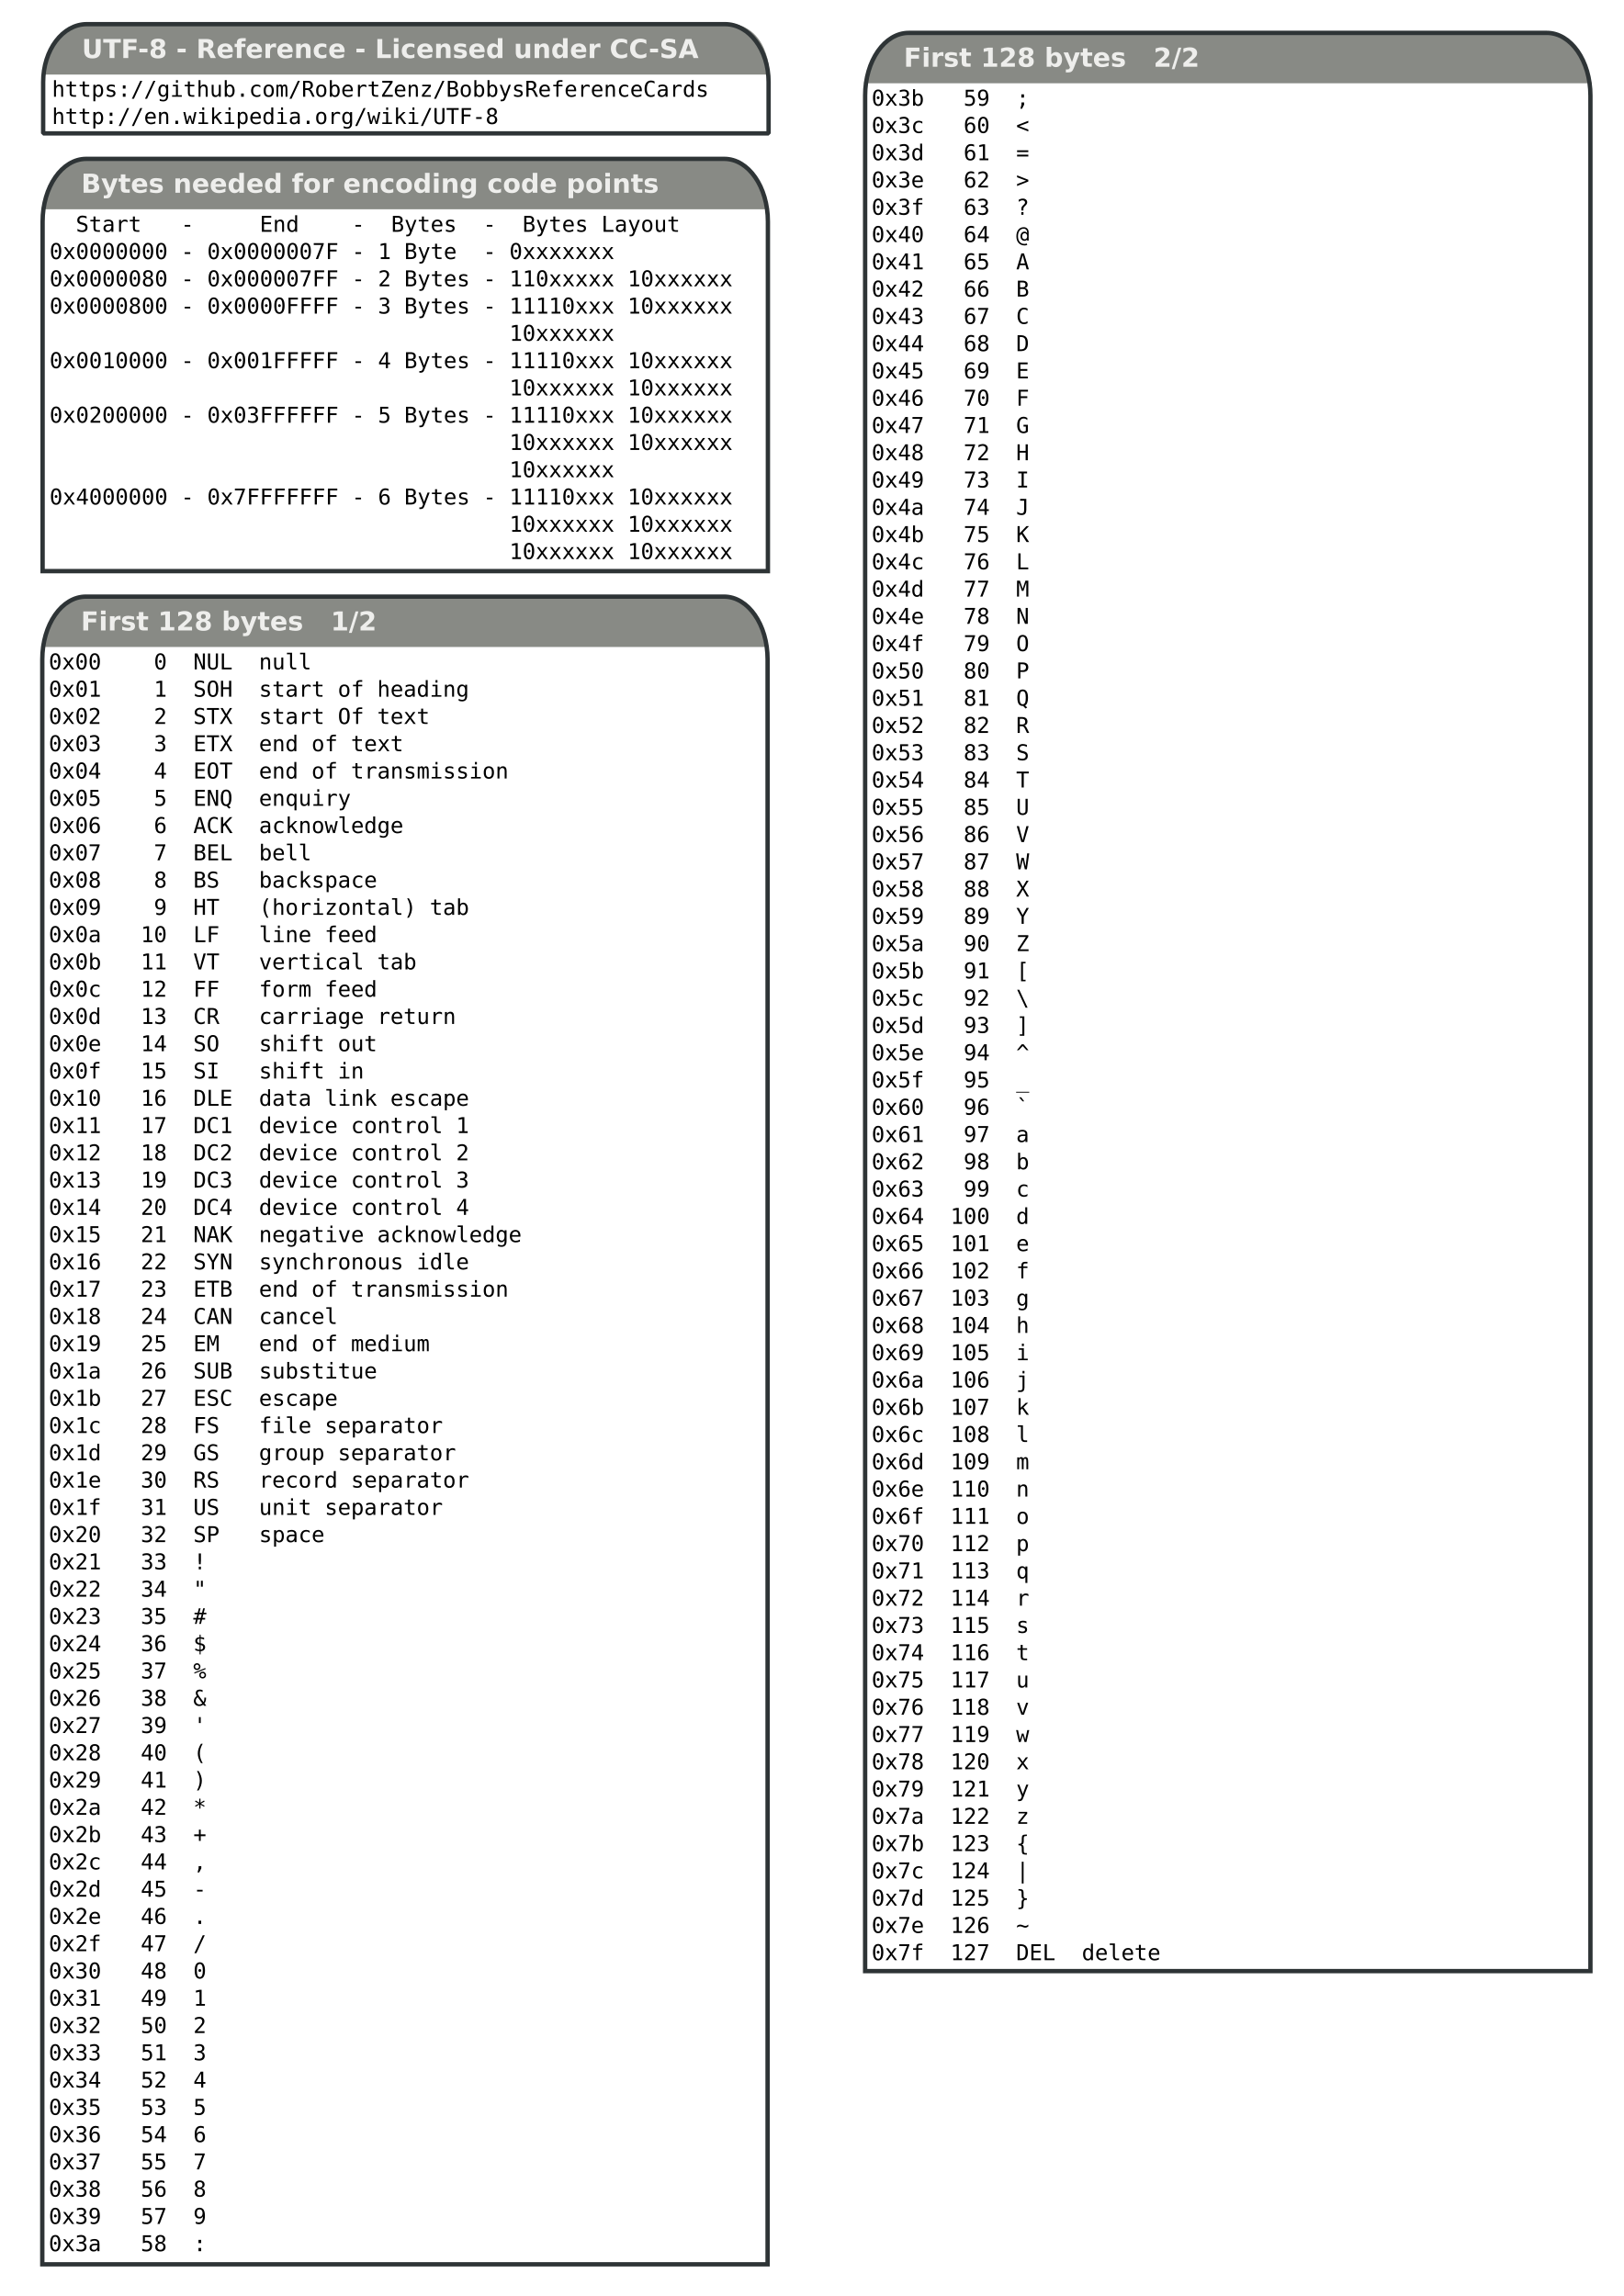
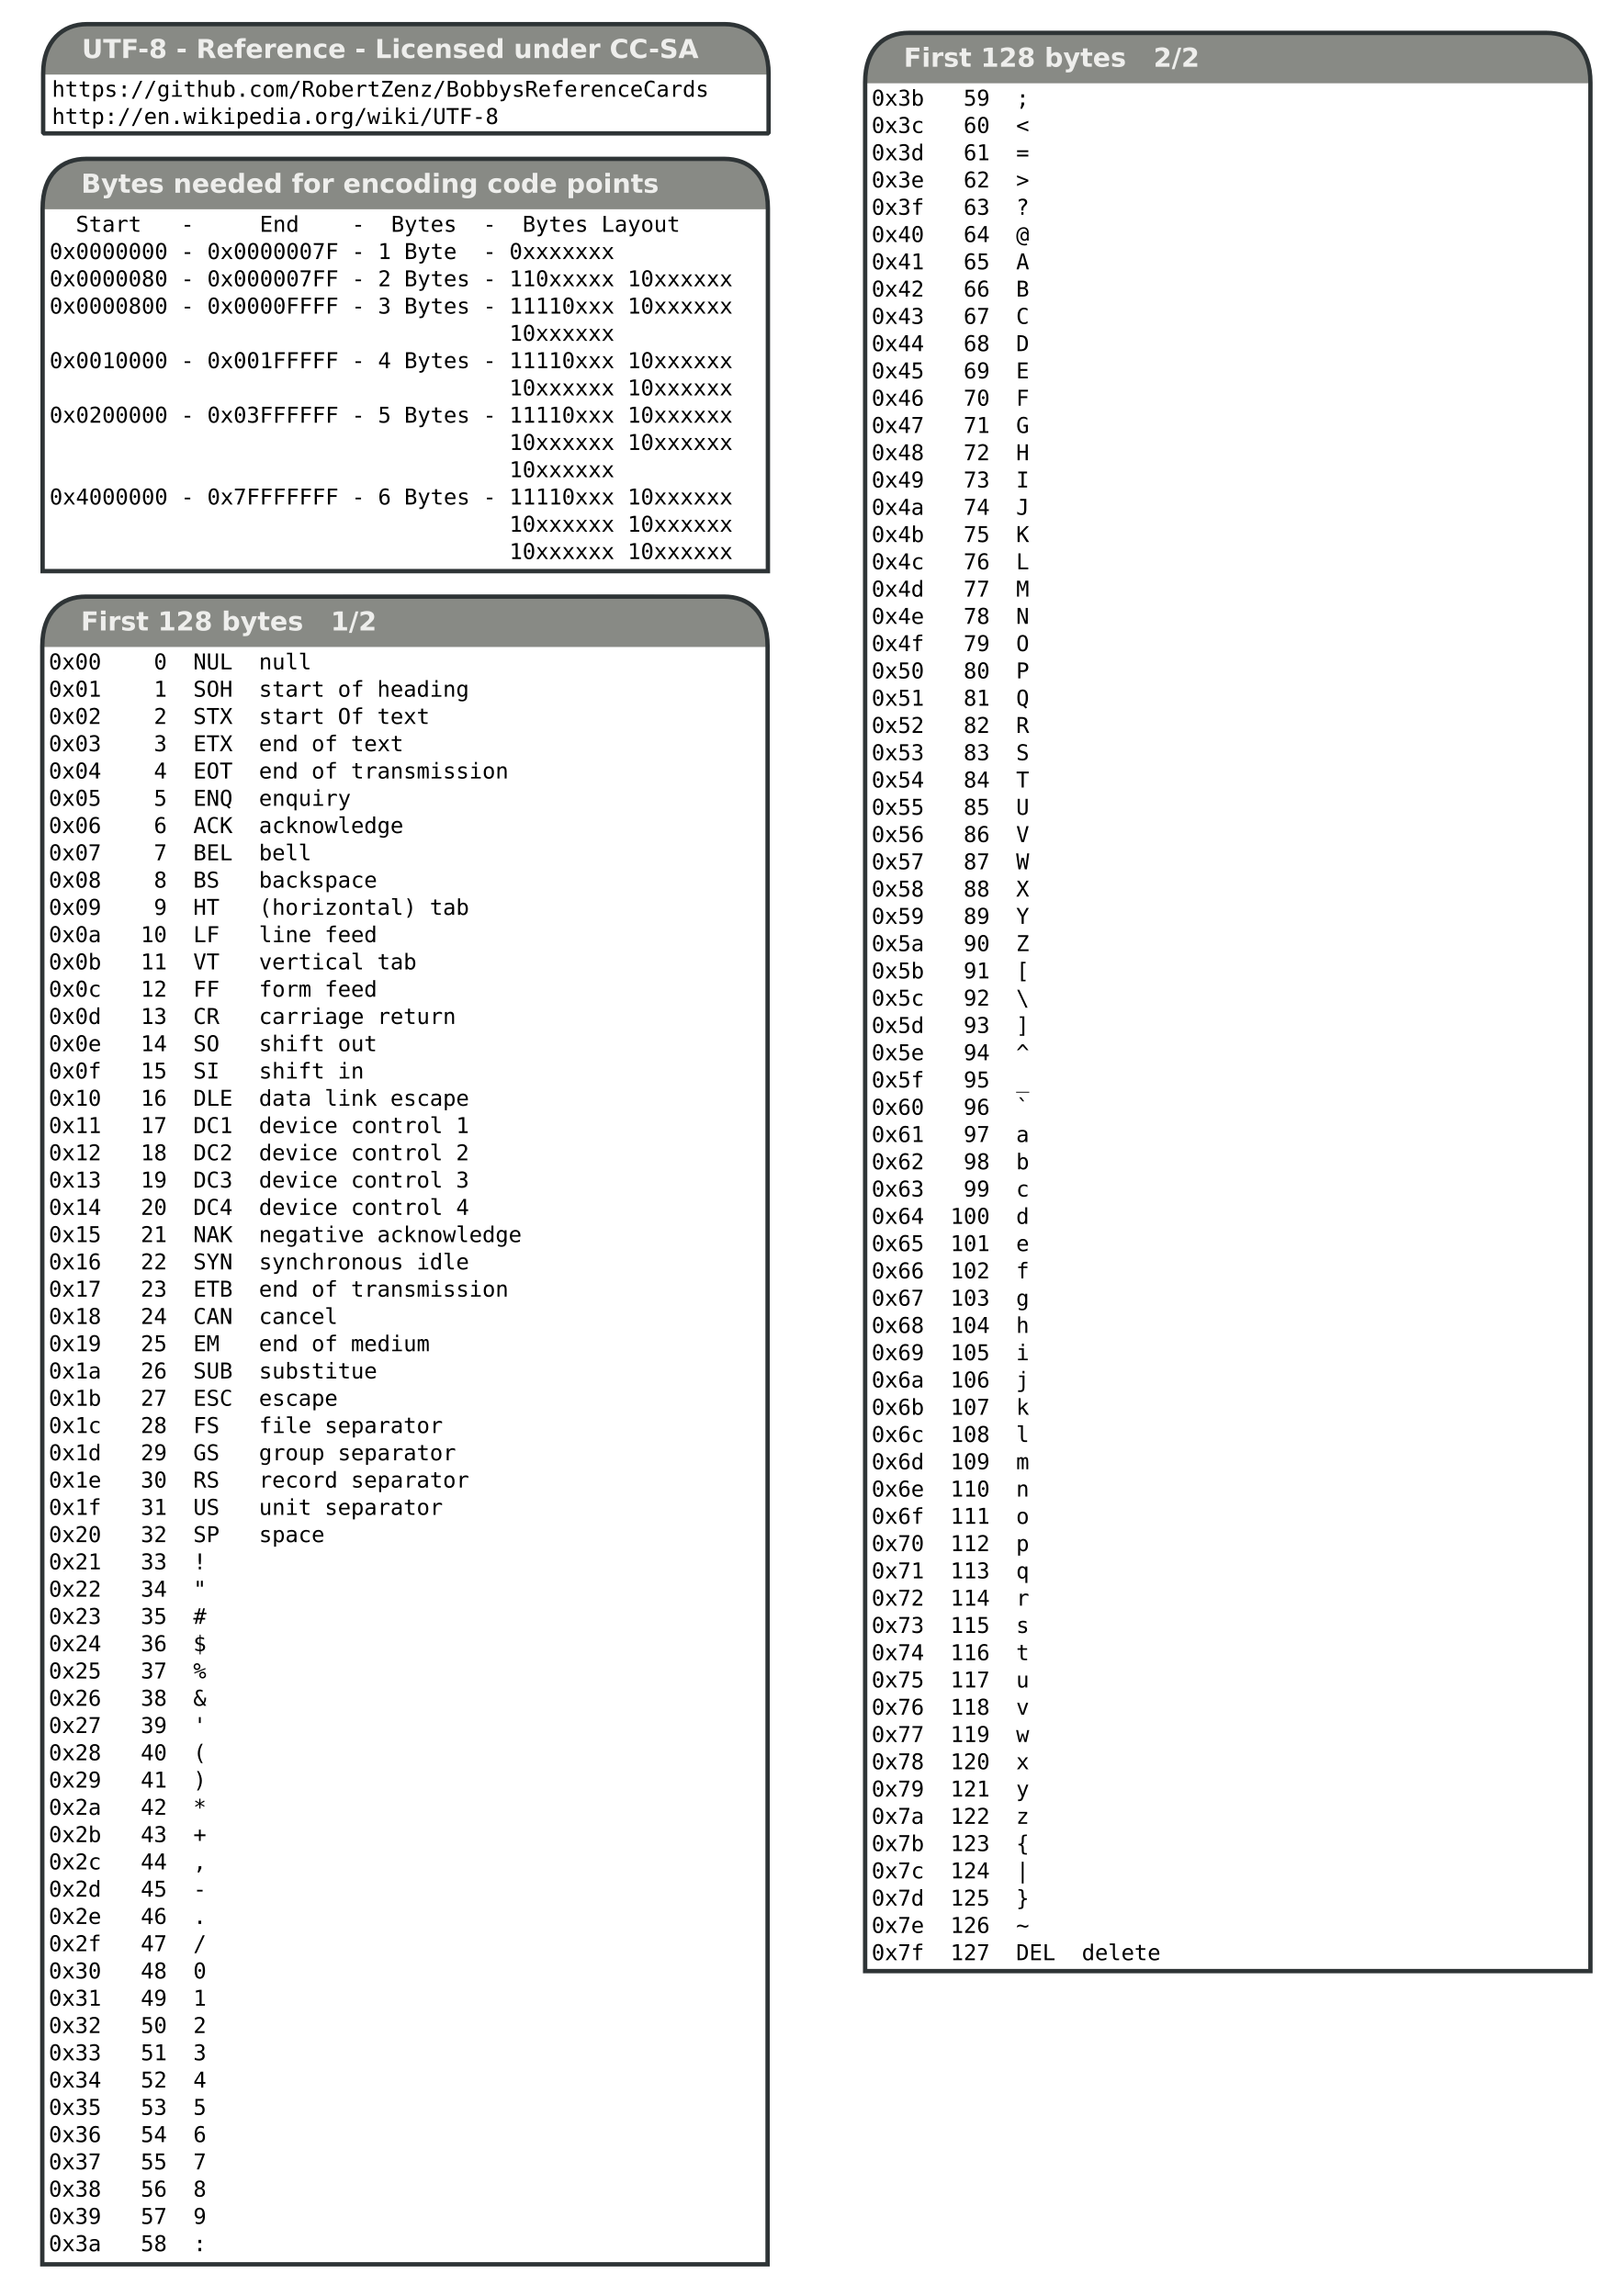
<svg xmlns="http://www.w3.org/2000/svg" width="744.094" height="1052.362" id="svg2" version="1.1">
  <defs id="defs4" />
  <g id="layer1">
-     <path style="fill:#888a85;fill-opacity:1;stroke:none" d="m 19.305,34.194 333.35,0 c 0,0 0.26,-23.739 -20.953,-23.739 -21.213,0 -290.73,0.209 -290.73,0.209 0,0 -17.198,0.653 -21.668,23.529 z" id="path3763-5" />
-     <path style="fill:none;stroke:#2e3436;stroke-width:2;stroke-linecap:round;stroke-linejoin:miter;stroke-miterlimit:0;stroke-opacity:1;stroke-dasharray:none" d="m 39.762,11.071 292.475,0 c 11.07,0 19.982,11.833 19.982,26.531 l 0,23.535 -332.439,0 0,-23.535 c 0,-14.698 8.912,-26.531 19.982,-26.531 z" id="rect2987-0" />
+     <path style="fill:#888a85;fill-opacity:1;stroke:none" d="m 19.305,34.194 333.35,0 c 0,0 0.26,-23.739 -20.953,-23.739 -21.213,0 -290.73,0.209 -290.73,0.209 0,0 -21.744,-0.862 -21.668,23.529 z" id="path3763-5" />
+     <path style="fill:none;stroke:#2e3436;stroke-width:2;stroke-linecap:round;stroke-linejoin:miter;stroke-miterlimit:0;stroke-opacity:1;stroke-dasharray:none" d="m 39.762,11.071 292.475,0 c 11.07,0 19.982,7.833 19.982,22.531 l 0,27.535 -332.439,0 0,-27.535 c 0,-14.698 8.912,-22.531 19.982,-22.531 z" id="rect2987-0" />
    <text xml:space="preserve" style="font-size:40px;font-style:normal;font-weight:normal;line-height:125%;letter-spacing:0px;word-spacing:0px;fill:#eeeeec;fill-opacity:1;stroke:none;font-family:Sans" x="37.488" y="26.618" id="text3759-3">
      <tspan id="tspan3761-6" x="37.488" y="26.618" style="font-size:12px;font-style:normal;font-variant:normal;font-weight:bold;font-stretch:normal;fill:#eeeeec;font-family:DejaVu Sans;-inkscape-font-specification:DejaVu Sans Bold">UTF-8 - Reference - Licensed under CC-SA</tspan>
    </text>
    <text xml:space="preserve" style="font-size:10px;font-style:normal;font-variant:normal;font-weight:normal;font-stretch:normal;line-height:125%;letter-spacing:0px;word-spacing:0px;fill:#000000;fill-opacity:1;stroke:none;font-family:Droid Sans Mono;-inkscape-font-specification:Droid Sans Mono" x="23.803" y="44.334" id="text3765-8">
      <tspan x="23.803" y="44.334" id="tspan4211-6" style="-inkscape-font-specification:DejaVu Sans Mono;font-family:DejaVu Sans Mono;font-weight:normal;font-style:normal;font-stretch:normal;font-variant:normal">https://github.com/RobertZenz/BobbysReferenceCards</tspan>
      <tspan x="23.803" y="56.834" id="tspan4413" style="-inkscape-font-specification:DejaVu Sans Mono;font-family:DejaVu Sans Mono;font-weight:normal;font-style:normal;font-stretch:normal;font-variant:normal">http://en.wikipedia.org/wiki/UTF-8</tspan>
    </text>
-     <path style="fill:#888a85;fill-opacity:1;stroke:none" d="m 19.02,95.909 333.35,0 c 0,0 -6.883,-23.739 -20.953,-23.739 -21.213,0 -290.73,0.209 -290.73,0.209 0,0 -16.127,-0.776 -21.668,23.529 z" id="path3763-5-7" />
-     <path style="fill:none;stroke:#2e3436;stroke-width:2;stroke-linecap:round;stroke-linejoin:miter;stroke-miterlimit:4;stroke-opacity:1;stroke-dasharray:none" d="m 39.502,72.814 292.425,0 c 11.068,0 19.978,12.819 19.978,28.743 l 0,160.211 -332.382,0 0,-160.211 c 0,-15.924 8.91,-28.743 19.978,-28.743 z" id="rect2987-0-2" />
+     <path style="fill:#888a85;fill-opacity:1;stroke:none" d="m 19.02,95.909 333.35,0 c 0,0 -0.822,-23.739 -20.953,-23.739 -21.213,0 -290.73,0.209 -290.73,0.209 0,0 -19.157,-1.786 -21.668,23.529 z" id="path3763-5-7" />
+     <path style="fill:none;stroke:#2e3436;stroke-width:2;stroke-linecap:round;stroke-linejoin:miter;stroke-miterlimit:4;stroke-opacity:1;stroke-dasharray:none" d="m 39.502,72.814 292.425,0 c 11.068,0 19.978,6.819 19.978,22.743 l 0,166.211 -332.382,0 0,-166.211 c 0,-15.924 8.91,-22.743 19.978,-22.743 z" id="rect2987-0-2" />
    <text xml:space="preserve" style="font-size:40px;font-style:normal;font-weight:normal;line-height:125%;letter-spacing:0px;word-spacing:0px;fill:#eeeeec;fill-opacity:1;stroke:none;font-family:Sans" x="37.202" y="88.333" id="text3759-3-2">
      <tspan id="tspan3761-6-8" x="37.202" y="88.333" style="font-size:12px;font-style:normal;font-variant:normal;font-weight:bold;font-stretch:normal;fill:#eeeeec;font-family:DejaVu Sans;-inkscape-font-specification:DejaVu Sans Bold">Bytes needed for encoding code points</tspan>
    </text>
    <text xml:space="preserve" style="font-size:10px;font-style:normal;font-variant:normal;font-weight:normal;font-stretch:normal;line-height:125%;letter-spacing:0px;word-spacing:0px;fill:#000000;fill-opacity:1;stroke:none;font-family:Droid Sans Mono;-inkscape-font-specification:Droid Sans Mono" x="23.517" y="97.62" id="text3765-8-2">
      <tspan x="23.517" y="97.62" id="tspan6812" />
    </text>
    <text xml:space="preserve" style="font-size:10px;font-style:normal;font-variant:normal;font-weight:normal;font-stretch:normal;line-height:125%;letter-spacing:0px;word-spacing:0px;fill:#000000;fill-opacity:1;stroke:none;font-family:Droid Sans Mono;-inkscape-font-specification:Droid Sans Mono" x="22.7" y="106.237" id="text3765-8-29">
      <tspan x="22.7" y="106.237" id="tspan5234" style="-inkscape-font-specification:DejaVu Sans Mono;font-family:DejaVu Sans Mono;font-weight:normal;font-style:normal;font-stretch:normal;font-variant:normal">  Start   -     End    -  Bytes  -  Bytes Layout</tspan>
      <tspan x="22.7" y="118.737" id="tspan5290" style="-inkscape-font-specification:DejaVu Sans Mono;font-family:DejaVu Sans Mono;font-weight:normal;font-style:normal;font-stretch:normal;font-variant:normal">0x0000000 - 0x0000007F - 1 Byte  - 0xxxxxxx</tspan>
      <tspan x="22.7" y="131.237" id="tspan5292" style="-inkscape-font-specification:DejaVu Sans Mono;font-family:DejaVu Sans Mono;font-weight:normal;font-style:normal;font-stretch:normal;font-variant:normal">0x0000080 - 0x000007FF - 2 Bytes - 110xxxxx 10xxxxxx</tspan>
      <tspan x="22.7" y="143.737" id="tspan5294" style="-inkscape-font-specification:DejaVu Sans Mono;font-family:DejaVu Sans Mono;font-weight:normal;font-style:normal;font-stretch:normal;font-variant:normal">0x0000800 - 0x0000FFFF - 3 Bytes - 11110xxx 10xxxxxx</tspan>
      <tspan x="22.7" y="156.237" id="tspan5296" style="-inkscape-font-specification:DejaVu Sans Mono;font-family:DejaVu Sans Mono;font-weight:normal;font-style:normal;font-stretch:normal;font-variant:normal">                                   10xxxxxx</tspan>
      <tspan x="22.7" y="168.737" id="tspan5298" style="-inkscape-font-specification:DejaVu Sans Mono;font-family:DejaVu Sans Mono;font-weight:normal;font-style:normal;font-stretch:normal;font-variant:normal">0x0010000 - 0x001FFFFF - 4 Bytes - 11110xxx 10xxxxxx</tspan>
      <tspan x="22.7" y="181.237" id="tspan5300" style="-inkscape-font-specification:DejaVu Sans Mono;font-family:DejaVu Sans Mono;font-weight:normal;font-style:normal;font-stretch:normal;font-variant:normal">                                   10xxxxxx 10xxxxxx</tspan>
      <tspan x="22.7" y="193.737" id="tspan5302" style="-inkscape-font-specification:DejaVu Sans Mono;font-family:DejaVu Sans Mono;font-weight:normal;font-style:normal;font-stretch:normal;font-variant:normal">0x0200000 - 0x03FFFFFF - 5 Bytes - 11110xxx 10xxxxxx</tspan>
      <tspan x="22.7" y="206.237" id="tspan5304" style="-inkscape-font-specification:DejaVu Sans Mono;font-family:DejaVu Sans Mono;font-weight:normal;font-style:normal;font-stretch:normal;font-variant:normal">                                   10xxxxxx 10xxxxxx</tspan>
      <tspan x="22.7" y="218.737" id="tspan5306" style="-inkscape-font-specification:DejaVu Sans Mono;font-family:DejaVu Sans Mono;font-weight:normal;font-style:normal;font-stretch:normal;font-variant:normal">                                   10xxxxxx</tspan>
      <tspan x="22.7" y="231.237" id="tspan5308" style="-inkscape-font-specification:DejaVu Sans Mono;font-family:DejaVu Sans Mono;font-weight:normal;font-style:normal;font-stretch:normal;font-variant:normal">0x4000000 - 0x7FFFFFFF - 6 Bytes - 11110xxx 10xxxxxx</tspan>
      <tspan x="22.7" y="243.737" id="tspan5310" style="-inkscape-font-specification:DejaVu Sans Mono;font-family:DejaVu Sans Mono;font-weight:normal;font-style:normal;font-stretch:normal;font-variant:normal">                                   10xxxxxx 10xxxxxx</tspan>
      <tspan x="22.7" y="256.237" id="tspan5312" style="-inkscape-font-specification:DejaVu Sans Mono;font-family:DejaVu Sans Mono;font-weight:normal;font-style:normal;font-stretch:normal;font-variant:normal">                                   10xxxxxx 10xxxxxx</tspan>
    </text>
-     <path style="fill:#888a85;fill-opacity:1;stroke:none" d="m 18.877,296.552 333.35,0 c 0,0 -6.883,-23.739 -20.953,-23.739 -21.213,0 -290.73,0.209 -290.73,0.209 0,0 -16.127,-0.776 -21.668,23.529 z" id="path3763-5-7-9" />
-     <path style="fill:none;stroke:#2e3436;stroke-width:2;stroke-linecap:round;stroke-linejoin:miter;stroke-miterlimit:4;stroke-opacity:1;stroke-dasharray:none" d="m 39.359,273.457 292.425,0 c 11.068,0 19.978,12.819 19.978,28.743 l 0,735.639 -332.382,0 0,-735.639 c 0,-15.924 8.91,-28.743 19.978,-28.743 z" id="rect2987-0-2-6" />
+     <path style="fill:#888a85;fill-opacity:1;stroke:none" d="m 18.877,296.552 333.35,0 c 0,0 -1.327,-23.233 -20.953,-23.739 -21.206,-0.546 -290.73,0.209 -290.73,0.209 0,0 -19.157,-1.786 -21.668,23.529 z" id="path3763-5-7-9" />
+     <path style="fill:none;stroke:#2e3436;stroke-width:2;stroke-linecap:round;stroke-linejoin:miter;stroke-miterlimit:4;stroke-opacity:1;stroke-dasharray:none" d="m 39.359,273.457 292.425,0 c 11.068,0 19.978,6.819 19.978,22.743 l 0,741.639 -332.382,0 0,-741.639 c 0,-15.924 8.91,-22.743 19.978,-22.743 z" id="rect2987-0-2-6" />
    <text xml:space="preserve" style="font-size:40px;font-style:normal;font-weight:normal;line-height:125%;letter-spacing:0px;word-spacing:0px;fill:#eeeeec;fill-opacity:1;stroke:none;font-family:Sans" x="37.059" y="288.975" id="text3759-3-2-9">
      <tspan id="tspan3761-6-8-9" x="37.059" y="288.975" style="font-size:12px;font-style:normal;font-variant:normal;font-weight:bold;font-stretch:normal;fill:#eeeeec;font-family:DejaVu Sans;-inkscape-font-specification:DejaVu Sans Bold">First 128 bytes   1/2</tspan>
    </text>
    <text xml:space="preserve" style="font-size:10px;font-style:normal;font-variant:normal;font-weight:normal;font-stretch:normal;line-height:125%;letter-spacing:0px;word-spacing:0px;fill:#000000;fill-opacity:1;stroke:none;font-family:Droid Sans Mono;-inkscape-font-specification:Droid Sans Mono" x="22.341" y="306.826" id="text3765-8-29-4">
      <tspan x="22.341" y="306.826" id="tspan5312-3" style="font-style:normal;font-variant:normal;font-weight:normal;font-stretch:normal;font-family:DejaVu Sans Mono;-inkscape-font-specification:DejaVu Sans Mono">0x00    0  NUL  null</tspan>
      <tspan x="22.341" y="319.326" id="tspan39092" style="font-style:normal;font-variant:normal;font-weight:normal;font-stretch:normal;font-family:DejaVu Sans Mono;-inkscape-font-specification:DejaVu Sans Mono">0x01    1  SOH  start of heading</tspan>
      <tspan x="22.341" y="331.826" id="tspan39094" style="font-style:normal;font-variant:normal;font-weight:normal;font-stretch:normal;font-family:DejaVu Sans Mono;-inkscape-font-specification:DejaVu Sans Mono">0x02    2  STX  start Of text</tspan>
      <tspan x="22.341" y="344.326" id="tspan39096" style="font-style:normal;font-variant:normal;font-weight:normal;font-stretch:normal;font-family:DejaVu Sans Mono;-inkscape-font-specification:DejaVu Sans Mono">0x03    3  ETX  end of text</tspan>
      <tspan x="22.341" y="356.826" id="tspan39098" style="font-style:normal;font-variant:normal;font-weight:normal;font-stretch:normal;font-family:DejaVu Sans Mono;-inkscape-font-specification:DejaVu Sans Mono">0x04    4  EOT  end of transmission</tspan>
      <tspan x="22.341" y="369.326" id="tspan39100" style="font-style:normal;font-variant:normal;font-weight:normal;font-stretch:normal;font-family:DejaVu Sans Mono;-inkscape-font-specification:DejaVu Sans Mono">0x05    5  ENQ  enquiry</tspan>
      <tspan x="22.341" y="381.826" id="tspan39102" style="font-style:normal;font-variant:normal;font-weight:normal;font-stretch:normal;font-family:DejaVu Sans Mono;-inkscape-font-specification:DejaVu Sans Mono">0x06    6  ACK  acknowledge</tspan>
      <tspan x="22.341" y="394.326" id="tspan39104" style="font-style:normal;font-variant:normal;font-weight:normal;font-stretch:normal;font-family:DejaVu Sans Mono;-inkscape-font-specification:DejaVu Sans Mono">0x07    7  BEL  bell</tspan>
      <tspan x="22.341" y="406.826" id="tspan39106" style="font-style:normal;font-variant:normal;font-weight:normal;font-stretch:normal;font-family:DejaVu Sans Mono;-inkscape-font-specification:DejaVu Sans Mono">0x08    8  BS   backspace</tspan>
      <tspan x="22.341" y="419.326" id="tspan39108" style="font-style:normal;font-variant:normal;font-weight:normal;font-stretch:normal;font-family:DejaVu Sans Mono;-inkscape-font-specification:DejaVu Sans Mono">0x09    9  HT   (horizontal) tab</tspan>
      <tspan x="22.341" y="431.826" id="tspan39110" style="font-style:normal;font-variant:normal;font-weight:normal;font-stretch:normal;font-family:DejaVu Sans Mono;-inkscape-font-specification:DejaVu Sans Mono">0x0a   10  LF   line feed</tspan>
      <tspan x="22.341" y="444.326" id="tspan39112" style="font-style:normal;font-variant:normal;font-weight:normal;font-stretch:normal;font-family:DejaVu Sans Mono;-inkscape-font-specification:DejaVu Sans Mono">0x0b   11  VT   vertical tab</tspan>
      <tspan x="22.341" y="456.826" id="tspan39114" style="font-style:normal;font-variant:normal;font-weight:normal;font-stretch:normal;font-family:DejaVu Sans Mono;-inkscape-font-specification:DejaVu Sans Mono">0x0c   12  FF   form feed</tspan>
      <tspan x="22.341" y="469.326" id="tspan39116" style="font-style:normal;font-variant:normal;font-weight:normal;font-stretch:normal;font-family:DejaVu Sans Mono;-inkscape-font-specification:DejaVu Sans Mono">0x0d   13  CR   carriage return</tspan>
      <tspan x="22.341" y="481.826" id="tspan39118" style="font-style:normal;font-variant:normal;font-weight:normal;font-stretch:normal;font-family:DejaVu Sans Mono;-inkscape-font-specification:DejaVu Sans Mono">0x0e   14  SO   shift out</tspan>
      <tspan x="22.341" y="494.326" id="tspan39120" style="font-style:normal;font-variant:normal;font-weight:normal;font-stretch:normal;font-family:DejaVu Sans Mono;-inkscape-font-specification:DejaVu Sans Mono">0x0f   15  SI   shift in</tspan>
      <tspan x="22.341" y="506.826" id="tspan39122" style="font-style:normal;font-variant:normal;font-weight:normal;font-stretch:normal;font-family:DejaVu Sans Mono;-inkscape-font-specification:DejaVu Sans Mono">0x10   16  DLE  data link escape</tspan>
      <tspan x="22.341" y="519.326" id="tspan39124" style="font-style:normal;font-variant:normal;font-weight:normal;font-stretch:normal;font-family:DejaVu Sans Mono;-inkscape-font-specification:DejaVu Sans Mono">0x11   17  DC1  device control 1</tspan>
      <tspan x="22.341" y="531.826" id="tspan39126" style="font-style:normal;font-variant:normal;font-weight:normal;font-stretch:normal;font-family:DejaVu Sans Mono;-inkscape-font-specification:DejaVu Sans Mono">0x12   18  DC2  device control 2</tspan>
      <tspan x="22.341" y="544.326" id="tspan39128" style="font-style:normal;font-variant:normal;font-weight:normal;font-stretch:normal;font-family:DejaVu Sans Mono;-inkscape-font-specification:DejaVu Sans Mono">0x13   19  DC3  device control 3</tspan>
      <tspan x="22.341" y="556.826" id="tspan39130" style="font-style:normal;font-variant:normal;font-weight:normal;font-stretch:normal;font-family:DejaVu Sans Mono;-inkscape-font-specification:DejaVu Sans Mono">0x14   20  DC4  device control 4</tspan>
      <tspan x="22.341" y="569.326" id="tspan39132" style="font-style:normal;font-variant:normal;font-weight:normal;font-stretch:normal;font-family:DejaVu Sans Mono;-inkscape-font-specification:DejaVu Sans Mono">0x15   21  NAK  negative acknowledge</tspan>
      <tspan x="22.341" y="581.826" id="tspan39134" style="font-style:normal;font-variant:normal;font-weight:normal;font-stretch:normal;font-family:DejaVu Sans Mono;-inkscape-font-specification:DejaVu Sans Mono">0x16   22  SYN  synchronous idle</tspan>
      <tspan x="22.341" y="594.326" id="tspan39136" style="font-style:normal;font-variant:normal;font-weight:normal;font-stretch:normal;font-family:DejaVu Sans Mono;-inkscape-font-specification:DejaVu Sans Mono">0x17   23  ETB  end of transmission</tspan>
      <tspan x="22.341" y="606.826" id="tspan39138" style="font-style:normal;font-variant:normal;font-weight:normal;font-stretch:normal;font-family:DejaVu Sans Mono;-inkscape-font-specification:DejaVu Sans Mono">0x18   24  CAN  cancel</tspan>
      <tspan x="22.341" y="619.326" id="tspan39140" style="font-style:normal;font-variant:normal;font-weight:normal;font-stretch:normal;font-family:DejaVu Sans Mono;-inkscape-font-specification:DejaVu Sans Mono">0x19   25  EM   end of medium</tspan>
      <tspan x="22.341" y="631.826" id="tspan39142" style="font-style:normal;font-variant:normal;font-weight:normal;font-stretch:normal;font-family:DejaVu Sans Mono;-inkscape-font-specification:DejaVu Sans Mono">0x1a   26  SUB  substitue</tspan>
      <tspan x="22.341" y="644.326" id="tspan39144" style="font-style:normal;font-variant:normal;font-weight:normal;font-stretch:normal;font-family:DejaVu Sans Mono;-inkscape-font-specification:DejaVu Sans Mono">0x1b   27  ESC  escape</tspan>
      <tspan x="22.341" y="656.826" id="tspan39146" style="font-style:normal;font-variant:normal;font-weight:normal;font-stretch:normal;font-family:DejaVu Sans Mono;-inkscape-font-specification:DejaVu Sans Mono">0x1c   28  FS   file separator</tspan>
      <tspan x="22.341" y="669.326" id="tspan39148" style="font-style:normal;font-variant:normal;font-weight:normal;font-stretch:normal;font-family:DejaVu Sans Mono;-inkscape-font-specification:DejaVu Sans Mono">0x1d   29  GS   group separator</tspan>
      <tspan x="22.341" y="681.826" id="tspan39150" style="font-style:normal;font-variant:normal;font-weight:normal;font-stretch:normal;font-family:DejaVu Sans Mono;-inkscape-font-specification:DejaVu Sans Mono">0x1e   30  RS   record separator</tspan>
      <tspan x="22.341" y="694.326" id="tspan39152" style="font-style:normal;font-variant:normal;font-weight:normal;font-stretch:normal;font-family:DejaVu Sans Mono;-inkscape-font-specification:DejaVu Sans Mono">0x1f   31  US   unit separator</tspan>
      <tspan x="22.341" y="706.826" id="tspan39154" style="font-style:normal;font-variant:normal;font-weight:normal;font-stretch:normal;font-family:DejaVu Sans Mono;-inkscape-font-specification:DejaVu Sans Mono">0x20   32  SP   space</tspan>
      <tspan x="22.341" y="719.326" id="tspan39156" style="font-style:normal;font-variant:normal;font-weight:normal;font-stretch:normal;font-family:DejaVu Sans Mono;-inkscape-font-specification:DejaVu Sans Mono">0x21   33  !</tspan>
      <tspan x="22.341" y="731.826" id="tspan39158" style="font-style:normal;font-variant:normal;font-weight:normal;font-stretch:normal;font-family:DejaVu Sans Mono;-inkscape-font-specification:DejaVu Sans Mono">0x22   34  "</tspan>
      <tspan x="22.341" y="744.326" id="tspan39160" style="font-style:normal;font-variant:normal;font-weight:normal;font-stretch:normal;font-family:DejaVu Sans Mono;-inkscape-font-specification:DejaVu Sans Mono">0x23   35  #</tspan>
      <tspan x="22.341" y="756.826" id="tspan39162" style="font-style:normal;font-variant:normal;font-weight:normal;font-stretch:normal;font-family:DejaVu Sans Mono;-inkscape-font-specification:DejaVu Sans Mono">0x24   36  $</tspan>
      <tspan x="22.341" y="769.326" id="tspan39164" style="font-style:normal;font-variant:normal;font-weight:normal;font-stretch:normal;font-family:DejaVu Sans Mono;-inkscape-font-specification:DejaVu Sans Mono">0x25   37  %</tspan>
      <tspan x="22.341" y="781.826" id="tspan39166" style="font-style:normal;font-variant:normal;font-weight:normal;font-stretch:normal;font-family:DejaVu Sans Mono;-inkscape-font-specification:DejaVu Sans Mono">0x26   38  &amp;</tspan>
      <tspan x="22.341" y="794.326" id="tspan39168" style="font-style:normal;font-variant:normal;font-weight:normal;font-stretch:normal;font-family:DejaVu Sans Mono;-inkscape-font-specification:DejaVu Sans Mono">0x27   39  '</tspan>
      <tspan x="22.341" y="806.826" id="tspan39170" style="font-style:normal;font-variant:normal;font-weight:normal;font-stretch:normal;font-family:DejaVu Sans Mono;-inkscape-font-specification:DejaVu Sans Mono">0x28   40  (</tspan>
      <tspan x="22.341" y="819.326" id="tspan39172" style="font-style:normal;font-variant:normal;font-weight:normal;font-stretch:normal;font-family:DejaVu Sans Mono;-inkscape-font-specification:DejaVu Sans Mono">0x29   41  )</tspan>
      <tspan x="22.341" y="831.826" id="tspan39174" style="font-style:normal;font-variant:normal;font-weight:normal;font-stretch:normal;font-family:DejaVu Sans Mono;-inkscape-font-specification:DejaVu Sans Mono">0x2a   42  *</tspan>
      <tspan x="22.341" y="844.326" id="tspan39176" style="font-style:normal;font-variant:normal;font-weight:normal;font-stretch:normal;font-family:DejaVu Sans Mono;-inkscape-font-specification:DejaVu Sans Mono">0x2b   43  +</tspan>
      <tspan x="22.341" y="856.826" id="tspan39178" style="font-style:normal;font-variant:normal;font-weight:normal;font-stretch:normal;font-family:DejaVu Sans Mono;-inkscape-font-specification:DejaVu Sans Mono">0x2c   44  ,</tspan>
      <tspan x="22.341" y="869.326" id="tspan39180" style="font-style:normal;font-variant:normal;font-weight:normal;font-stretch:normal;font-family:DejaVu Sans Mono;-inkscape-font-specification:DejaVu Sans Mono">0x2d   45  -</tspan>
      <tspan x="22.341" y="881.826" id="tspan39182" style="font-style:normal;font-variant:normal;font-weight:normal;font-stretch:normal;font-family:DejaVu Sans Mono;-inkscape-font-specification:DejaVu Sans Mono">0x2e   46  .</tspan>
      <tspan x="22.341" y="894.326" id="tspan39184" style="font-style:normal;font-variant:normal;font-weight:normal;font-stretch:normal;font-family:DejaVu Sans Mono;-inkscape-font-specification:DejaVu Sans Mono">0x2f   47  /</tspan>
      <tspan x="22.341" y="906.826" id="tspan39186" style="font-style:normal;font-variant:normal;font-weight:normal;font-stretch:normal;font-family:DejaVu Sans Mono;-inkscape-font-specification:DejaVu Sans Mono">0x30   48  0</tspan>
      <tspan x="22.341" y="919.326" id="tspan39188" style="font-style:normal;font-variant:normal;font-weight:normal;font-stretch:normal;font-family:DejaVu Sans Mono;-inkscape-font-specification:DejaVu Sans Mono">0x31   49  1</tspan>
      <tspan x="22.341" y="931.826" id="tspan39190" style="font-style:normal;font-variant:normal;font-weight:normal;font-stretch:normal;font-family:DejaVu Sans Mono;-inkscape-font-specification:DejaVu Sans Mono">0x32   50  2</tspan>
      <tspan x="22.341" y="944.326" id="tspan39192" style="font-style:normal;font-variant:normal;font-weight:normal;font-stretch:normal;font-family:DejaVu Sans Mono;-inkscape-font-specification:DejaVu Sans Mono">0x33   51  3</tspan>
      <tspan x="22.341" y="956.826" id="tspan39194" style="font-style:normal;font-variant:normal;font-weight:normal;font-stretch:normal;font-family:DejaVu Sans Mono;-inkscape-font-specification:DejaVu Sans Mono">0x34   52  4</tspan>
      <tspan x="22.341" y="969.326" id="tspan39196" style="font-style:normal;font-variant:normal;font-weight:normal;font-stretch:normal;font-family:DejaVu Sans Mono;-inkscape-font-specification:DejaVu Sans Mono">0x35   53  5</tspan>
      <tspan x="22.341" y="981.826" id="tspan39198" style="font-style:normal;font-variant:normal;font-weight:normal;font-stretch:normal;font-family:DejaVu Sans Mono;-inkscape-font-specification:DejaVu Sans Mono">0x36   54  6</tspan>
      <tspan x="22.341" y="994.326" id="tspan39200" style="font-style:normal;font-variant:normal;font-weight:normal;font-stretch:normal;font-family:DejaVu Sans Mono;-inkscape-font-specification:DejaVu Sans Mono">0x37   55  7</tspan>
      <tspan x="22.341" y="1006.827" id="tspan39202" style="font-style:normal;font-variant:normal;font-weight:normal;font-stretch:normal;font-family:DejaVu Sans Mono;-inkscape-font-specification:DejaVu Sans Mono">0x38   56  8</tspan>
      <tspan x="22.341" y="1019.327" id="tspan39204" style="font-style:normal;font-variant:normal;font-weight:normal;font-stretch:normal;font-family:DejaVu Sans Mono;-inkscape-font-specification:DejaVu Sans Mono">0x39   57  9</tspan>
      <tspan x="22.341" y="1031.826" id="tspan39344" style="font-style:normal;font-variant:normal;font-weight:normal;font-stretch:normal;font-family:DejaVu Sans Mono;-inkscape-font-specification:DejaVu Sans Mono">0x3a   58  :</tspan>
    </text>
-     <path style="fill:#888a85;fill-opacity:1;stroke:none" d="m 395.96,38.167 333.35,0 c 0,0 -6.883,-23.739 -20.953,-23.739 -21.213,0 -290.73,0.209 -290.73,0.209 0,0 -16.127,-0.776 -21.668,23.529 z" id="path3763-5-7-9-3" />
-     <path style="fill:none;stroke:#2e3436;stroke-width:2;stroke-linecap:round;stroke-linejoin:miter;stroke-miterlimit:4;stroke-opacity:1;stroke-dasharray:none" d="m 416.442,15.072 292.425,0 c 11.068,0 19.978,12.819 19.978,28.743 l 0,859.639 -332.382,0 0,-859.639 c 0,-15.924 8.91,-28.743 19.978,-28.743 z" id="rect2987-0-2-6-4" />
+     <path style="fill:#888a85;fill-opacity:1;stroke:none" d="m 395.96,38.167 333.35,0 c 0,0 -1.327,-23.739 -20.953,-23.739 -21.213,0 -290.73,0.209 -290.73,0.209 0,0 -19.662,-0.776 -21.668,23.529 z" id="path3763-5-7-9-3" />
+     <path style="fill:none;stroke:#2e3436;stroke-width:2;stroke-linecap:round;stroke-linejoin:miter;stroke-miterlimit:4;stroke-opacity:1;stroke-dasharray:none" d="m 416.442,15.072 292.425,0 c 11.068,0 19.978,6.819 19.978,22.743 l 0,865.639 -332.382,0 0,-865.639 c 0,-15.924 8.91,-22.743 19.978,-22.743 z" id="rect2987-0-2-6-4" />
    <text xml:space="preserve" style="font-size:40px;font-style:normal;font-weight:normal;line-height:125%;letter-spacing:0px;word-spacing:0px;fill:#eeeeec;fill-opacity:1;stroke:none;font-family:Sans" x="414.143" y="30.591" id="text3759-3-2-9-5">
      <tspan id="tspan3761-6-8-9-1" x="414.143" y="30.591" style="font-size:12px;font-style:normal;font-variant:normal;font-weight:bold;font-stretch:normal;fill:#eeeeec;font-family:DejaVu Sans;-inkscape-font-specification:DejaVu Sans Bold">First 128 bytes   2/2</tspan>
    </text>
    <text xml:space="preserve" style="font-size:10px;font-style:normal;font-variant:normal;font-weight:normal;font-stretch:normal;line-height:125%;letter-spacing:0px;word-spacing:0px;fill:#000000;fill-opacity:1;stroke:none;font-family:Droid Sans Mono;-inkscape-font-specification:Droid Sans Mono" x="399.424" y="48.442" id="text3765-8-29-4-8">
      <tspan x="399.424" y="48.442" id="tspan39208-8" style="font-style:normal;font-variant:normal;font-weight:normal;font-stretch:normal;font-family:DejaVu Sans Mono;-inkscape-font-specification:DejaVu Sans Mono">0x3b   59  ;</tspan>
      <tspan x="399.424" y="60.942" id="tspan39210-0" style="font-style:normal;font-variant:normal;font-weight:normal;font-stretch:normal;font-family:DejaVu Sans Mono;-inkscape-font-specification:DejaVu Sans Mono">0x3c   60  &lt;</tspan>
      <tspan x="399.424" y="73.442" id="tspan39212-8" style="font-style:normal;font-variant:normal;font-weight:normal;font-stretch:normal;font-family:DejaVu Sans Mono;-inkscape-font-specification:DejaVu Sans Mono">0x3d   61  =</tspan>
      <tspan x="399.424" y="85.942" id="tspan39214-0" style="font-style:normal;font-variant:normal;font-weight:normal;font-stretch:normal;font-family:DejaVu Sans Mono;-inkscape-font-specification:DejaVu Sans Mono">0x3e   62  &gt;</tspan>
      <tspan x="399.424" y="98.442" id="tspan39216-4" style="font-style:normal;font-variant:normal;font-weight:normal;font-stretch:normal;font-family:DejaVu Sans Mono;-inkscape-font-specification:DejaVu Sans Mono">0x3f   63  ?</tspan>
      <tspan x="399.424" y="110.942" id="tspan39218-3" style="font-style:normal;font-variant:normal;font-weight:normal;font-stretch:normal;font-family:DejaVu Sans Mono;-inkscape-font-specification:DejaVu Sans Mono">0x40   64  @</tspan>
      <tspan x="399.424" y="123.442" id="tspan39220-0" style="font-style:normal;font-variant:normal;font-weight:normal;font-stretch:normal;font-family:DejaVu Sans Mono;-inkscape-font-specification:DejaVu Sans Mono">0x41   65  A</tspan>
      <tspan x="399.424" y="135.942" id="tspan39222-4" style="font-style:normal;font-variant:normal;font-weight:normal;font-stretch:normal;font-family:DejaVu Sans Mono;-inkscape-font-specification:DejaVu Sans Mono">0x42   66  B</tspan>
      <tspan x="399.424" y="148.442" id="tspan39224-3" style="font-style:normal;font-variant:normal;font-weight:normal;font-stretch:normal;font-family:DejaVu Sans Mono;-inkscape-font-specification:DejaVu Sans Mono">0x43   67  C</tspan>
      <tspan x="399.424" y="160.942" id="tspan39226-5" style="font-style:normal;font-variant:normal;font-weight:normal;font-stretch:normal;font-family:DejaVu Sans Mono;-inkscape-font-specification:DejaVu Sans Mono">0x44   68  D</tspan>
      <tspan x="399.424" y="173.442" id="tspan39228-4" style="font-style:normal;font-variant:normal;font-weight:normal;font-stretch:normal;font-family:DejaVu Sans Mono;-inkscape-font-specification:DejaVu Sans Mono">0x45   69  E</tspan>
      <tspan x="399.424" y="185.942" id="tspan39230-8" style="font-style:normal;font-variant:normal;font-weight:normal;font-stretch:normal;font-family:DejaVu Sans Mono;-inkscape-font-specification:DejaVu Sans Mono">0x46   70  F</tspan>
      <tspan x="399.424" y="198.442" id="tspan39232-9" style="font-style:normal;font-variant:normal;font-weight:normal;font-stretch:normal;font-family:DejaVu Sans Mono;-inkscape-font-specification:DejaVu Sans Mono">0x47   71  G</tspan>
      <tspan x="399.424" y="210.942" id="tspan39234-2" style="font-style:normal;font-variant:normal;font-weight:normal;font-stretch:normal;font-family:DejaVu Sans Mono;-inkscape-font-specification:DejaVu Sans Mono">0x48   72  H</tspan>
      <tspan x="399.424" y="223.442" id="tspan39236-0" style="font-style:normal;font-variant:normal;font-weight:normal;font-stretch:normal;font-family:DejaVu Sans Mono;-inkscape-font-specification:DejaVu Sans Mono">0x49   73  I</tspan>
      <tspan x="399.424" y="235.942" id="tspan39238-9" style="font-style:normal;font-variant:normal;font-weight:normal;font-stretch:normal;font-family:DejaVu Sans Mono;-inkscape-font-specification:DejaVu Sans Mono">0x4a   74  J</tspan>
      <tspan x="399.424" y="248.442" id="tspan39240-0" style="font-style:normal;font-variant:normal;font-weight:normal;font-stretch:normal;font-family:DejaVu Sans Mono;-inkscape-font-specification:DejaVu Sans Mono">0x4b   75  K</tspan>
      <tspan x="399.424" y="260.942" id="tspan39242-8" style="font-style:normal;font-variant:normal;font-weight:normal;font-stretch:normal;font-family:DejaVu Sans Mono;-inkscape-font-specification:DejaVu Sans Mono">0x4c   76  L</tspan>
      <tspan x="399.424" y="273.442" id="tspan39244-6" style="font-style:normal;font-variant:normal;font-weight:normal;font-stretch:normal;font-family:DejaVu Sans Mono;-inkscape-font-specification:DejaVu Sans Mono">0x4d   77  M</tspan>
      <tspan x="399.424" y="285.942" id="tspan39246-2" style="font-style:normal;font-variant:normal;font-weight:normal;font-stretch:normal;font-family:DejaVu Sans Mono;-inkscape-font-specification:DejaVu Sans Mono">0x4e   78  N</tspan>
      <tspan x="399.424" y="298.442" id="tspan39248-3" style="font-style:normal;font-variant:normal;font-weight:normal;font-stretch:normal;font-family:DejaVu Sans Mono;-inkscape-font-specification:DejaVu Sans Mono">0x4f   79  O</tspan>
      <tspan x="399.424" y="310.942" id="tspan39250-3" style="font-style:normal;font-variant:normal;font-weight:normal;font-stretch:normal;font-family:DejaVu Sans Mono;-inkscape-font-specification:DejaVu Sans Mono">0x50   80  P</tspan>
      <tspan x="399.424" y="323.442" id="tspan39252-2" style="font-style:normal;font-variant:normal;font-weight:normal;font-stretch:normal;font-family:DejaVu Sans Mono;-inkscape-font-specification:DejaVu Sans Mono">0x51   81  Q</tspan>
      <tspan x="399.424" y="335.942" id="tspan39254-8" style="font-style:normal;font-variant:normal;font-weight:normal;font-stretch:normal;font-family:DejaVu Sans Mono;-inkscape-font-specification:DejaVu Sans Mono">0x52   82  R</tspan>
      <tspan x="399.424" y="348.442" id="tspan39256-2" style="font-style:normal;font-variant:normal;font-weight:normal;font-stretch:normal;font-family:DejaVu Sans Mono;-inkscape-font-specification:DejaVu Sans Mono">0x53   83  S</tspan>
      <tspan x="399.424" y="360.942" id="tspan39258-9" style="font-style:normal;font-variant:normal;font-weight:normal;font-stretch:normal;font-family:DejaVu Sans Mono;-inkscape-font-specification:DejaVu Sans Mono">0x54   84  T</tspan>
      <tspan x="399.424" y="373.442" id="tspan39260-1" style="font-style:normal;font-variant:normal;font-weight:normal;font-stretch:normal;font-family:DejaVu Sans Mono;-inkscape-font-specification:DejaVu Sans Mono">0x55   85  U</tspan>
      <tspan x="399.424" y="385.942" id="tspan39262-0" style="font-style:normal;font-variant:normal;font-weight:normal;font-stretch:normal;font-family:DejaVu Sans Mono;-inkscape-font-specification:DejaVu Sans Mono">0x56   86  V</tspan>
      <tspan x="399.424" y="398.442" id="tspan39264-8" style="font-style:normal;font-variant:normal;font-weight:normal;font-stretch:normal;font-family:DejaVu Sans Mono;-inkscape-font-specification:DejaVu Sans Mono">0x57   87  W</tspan>
      <tspan x="399.424" y="410.942" id="tspan39266-6" style="font-style:normal;font-variant:normal;font-weight:normal;font-stretch:normal;font-family:DejaVu Sans Mono;-inkscape-font-specification:DejaVu Sans Mono">0x58   88  X</tspan>
      <tspan x="399.424" y="423.442" id="tspan39268-5" style="font-style:normal;font-variant:normal;font-weight:normal;font-stretch:normal;font-family:DejaVu Sans Mono;-inkscape-font-specification:DejaVu Sans Mono">0x59   89  Y</tspan>
      <tspan x="399.424" y="435.942" id="tspan39270-9" style="font-style:normal;font-variant:normal;font-weight:normal;font-stretch:normal;font-family:DejaVu Sans Mono;-inkscape-font-specification:DejaVu Sans Mono">0x5a   90  Z</tspan>
      <tspan x="399.424" y="448.442" id="tspan39272-8" style="font-style:normal;font-variant:normal;font-weight:normal;font-stretch:normal;font-family:DejaVu Sans Mono;-inkscape-font-specification:DejaVu Sans Mono">0x5b   91  [</tspan>
      <tspan x="399.424" y="460.942" id="tspan39274-5" style="font-style:normal;font-variant:normal;font-weight:normal;font-stretch:normal;font-family:DejaVu Sans Mono;-inkscape-font-specification:DejaVu Sans Mono">0x5c   92  \</tspan>
      <tspan x="399.424" y="473.442" id="tspan39276-1" style="font-style:normal;font-variant:normal;font-weight:normal;font-stretch:normal;font-family:DejaVu Sans Mono;-inkscape-font-specification:DejaVu Sans Mono">0x5d   93  ]</tspan>
      <tspan x="399.424" y="485.942" id="tspan39278-2" style="font-style:normal;font-variant:normal;font-weight:normal;font-stretch:normal;font-family:DejaVu Sans Mono;-inkscape-font-specification:DejaVu Sans Mono">0x5e   94  ^</tspan>
      <tspan x="399.424" y="498.442" id="tspan39280-0" style="font-style:normal;font-variant:normal;font-weight:normal;font-stretch:normal;font-family:DejaVu Sans Mono;-inkscape-font-specification:DejaVu Sans Mono">0x5f   95  _</tspan>
      <tspan x="399.424" y="510.942" id="tspan39282-1" style="font-style:normal;font-variant:normal;font-weight:normal;font-stretch:normal;font-family:DejaVu Sans Mono;-inkscape-font-specification:DejaVu Sans Mono">0x60   96  `</tspan>
      <tspan x="399.424" y="523.442" id="tspan39284-6" style="font-style:normal;font-variant:normal;font-weight:normal;font-stretch:normal;font-family:DejaVu Sans Mono;-inkscape-font-specification:DejaVu Sans Mono">0x61   97  a</tspan>
      <tspan x="399.424" y="535.942" id="tspan39286-3" style="font-style:normal;font-variant:normal;font-weight:normal;font-stretch:normal;font-family:DejaVu Sans Mono;-inkscape-font-specification:DejaVu Sans Mono">0x62   98  b</tspan>
      <tspan x="399.424" y="548.442" id="tspan39288-8" style="font-style:normal;font-variant:normal;font-weight:normal;font-stretch:normal;font-family:DejaVu Sans Mono;-inkscape-font-specification:DejaVu Sans Mono">0x63   99  c</tspan>
      <tspan x="399.424" y="560.942" id="tspan39290-2" style="font-style:normal;font-variant:normal;font-weight:normal;font-stretch:normal;font-family:DejaVu Sans Mono;-inkscape-font-specification:DejaVu Sans Mono">0x64  100  d</tspan>
      <tspan x="399.424" y="573.442" id="tspan39292-1" style="font-style:normal;font-variant:normal;font-weight:normal;font-stretch:normal;font-family:DejaVu Sans Mono;-inkscape-font-specification:DejaVu Sans Mono">0x65  101  e</tspan>
      <tspan x="399.424" y="585.942" id="tspan39294-7" style="font-style:normal;font-variant:normal;font-weight:normal;font-stretch:normal;font-family:DejaVu Sans Mono;-inkscape-font-specification:DejaVu Sans Mono">0x66  102  f</tspan>
      <tspan x="399.424" y="598.442" id="tspan39296-5" style="font-style:normal;font-variant:normal;font-weight:normal;font-stretch:normal;font-family:DejaVu Sans Mono;-inkscape-font-specification:DejaVu Sans Mono">0x67  103  g</tspan>
      <tspan x="399.424" y="610.942" id="tspan39298-3" style="font-style:normal;font-variant:normal;font-weight:normal;font-stretch:normal;font-family:DejaVu Sans Mono;-inkscape-font-specification:DejaVu Sans Mono">0x68  104  h</tspan>
      <tspan x="399.424" y="623.442" id="tspan39300-8" style="font-style:normal;font-variant:normal;font-weight:normal;font-stretch:normal;font-family:DejaVu Sans Mono;-inkscape-font-specification:DejaVu Sans Mono">0x69  105  i</tspan>
      <tspan x="399.424" y="635.942" id="tspan39302-7" style="font-style:normal;font-variant:normal;font-weight:normal;font-stretch:normal;font-family:DejaVu Sans Mono;-inkscape-font-specification:DejaVu Sans Mono">0x6a  106  j</tspan>
      <tspan x="399.424" y="648.442" id="tspan39304-3" style="font-style:normal;font-variant:normal;font-weight:normal;font-stretch:normal;font-family:DejaVu Sans Mono;-inkscape-font-specification:DejaVu Sans Mono">0x6b  107  k</tspan>
      <tspan x="399.424" y="660.942" id="tspan39306-4" style="font-style:normal;font-variant:normal;font-weight:normal;font-stretch:normal;font-family:DejaVu Sans Mono;-inkscape-font-specification:DejaVu Sans Mono">0x6c  108  l</tspan>
      <tspan x="399.424" y="673.442" id="tspan39308-0" style="font-style:normal;font-variant:normal;font-weight:normal;font-stretch:normal;font-family:DejaVu Sans Mono;-inkscape-font-specification:DejaVu Sans Mono">0x6d  109  m</tspan>
      <tspan x="399.424" y="685.942" id="tspan39310-9" style="font-style:normal;font-variant:normal;font-weight:normal;font-stretch:normal;font-family:DejaVu Sans Mono;-inkscape-font-specification:DejaVu Sans Mono">0x6e  110  n</tspan>
      <tspan x="399.424" y="698.442" id="tspan39312-9" style="font-style:normal;font-variant:normal;font-weight:normal;font-stretch:normal;font-family:DejaVu Sans Mono;-inkscape-font-specification:DejaVu Sans Mono">0x6f  111  o</tspan>
      <tspan x="399.424" y="710.942" id="tspan39314-2" style="font-style:normal;font-variant:normal;font-weight:normal;font-stretch:normal;font-family:DejaVu Sans Mono;-inkscape-font-specification:DejaVu Sans Mono">0x70  112  p</tspan>
      <tspan x="399.424" y="723.442" id="tspan39316-7" style="font-style:normal;font-variant:normal;font-weight:normal;font-stretch:normal;font-family:DejaVu Sans Mono;-inkscape-font-specification:DejaVu Sans Mono">0x71  113  q</tspan>
      <tspan x="399.424" y="735.942" id="tspan39318-1" style="font-style:normal;font-variant:normal;font-weight:normal;font-stretch:normal;font-family:DejaVu Sans Mono;-inkscape-font-specification:DejaVu Sans Mono">0x72  114  r</tspan>
      <tspan x="399.424" y="748.442" id="tspan39320-2" style="font-style:normal;font-variant:normal;font-weight:normal;font-stretch:normal;font-family:DejaVu Sans Mono;-inkscape-font-specification:DejaVu Sans Mono">0x73  115  s</tspan>
      <tspan x="399.424" y="760.942" id="tspan39322-0" style="font-style:normal;font-variant:normal;font-weight:normal;font-stretch:normal;font-family:DejaVu Sans Mono;-inkscape-font-specification:DejaVu Sans Mono">0x74  116  t</tspan>
      <tspan x="399.424" y="773.442" id="tspan39324-3" style="font-style:normal;font-variant:normal;font-weight:normal;font-stretch:normal;font-family:DejaVu Sans Mono;-inkscape-font-specification:DejaVu Sans Mono">0x75  117  u</tspan>
      <tspan x="399.424" y="785.942" id="tspan39326-2" style="font-style:normal;font-variant:normal;font-weight:normal;font-stretch:normal;font-family:DejaVu Sans Mono;-inkscape-font-specification:DejaVu Sans Mono">0x76  118  v</tspan>
      <tspan x="399.424" y="798.442" id="tspan39328-8" style="font-style:normal;font-variant:normal;font-weight:normal;font-stretch:normal;font-family:DejaVu Sans Mono;-inkscape-font-specification:DejaVu Sans Mono">0x77  119  w</tspan>
      <tspan x="399.424" y="810.942" id="tspan39330-0" style="font-style:normal;font-variant:normal;font-weight:normal;font-stretch:normal;font-family:DejaVu Sans Mono;-inkscape-font-specification:DejaVu Sans Mono">0x78  120  x</tspan>
      <tspan x="399.424" y="823.442" id="tspan39332-1" style="font-style:normal;font-variant:normal;font-weight:normal;font-stretch:normal;font-family:DejaVu Sans Mono;-inkscape-font-specification:DejaVu Sans Mono">0x79  121  y</tspan>
      <tspan x="399.424" y="835.942" id="tspan39334-6" style="font-style:normal;font-variant:normal;font-weight:normal;font-stretch:normal;font-family:DejaVu Sans Mono;-inkscape-font-specification:DejaVu Sans Mono">0x7a  122  z</tspan>
      <tspan x="399.424" y="848.442" id="tspan39336-5" style="font-style:normal;font-variant:normal;font-weight:normal;font-stretch:normal;font-family:DejaVu Sans Mono;-inkscape-font-specification:DejaVu Sans Mono">0x7b  123  {</tspan>
      <tspan x="399.424" y="860.942" id="tspan39338-2" style="font-style:normal;font-variant:normal;font-weight:normal;font-stretch:normal;font-family:DejaVu Sans Mono;-inkscape-font-specification:DejaVu Sans Mono">0x7c  124  |</tspan>
      <tspan x="399.424" y="873.442" id="tspan39340-8" style="font-style:normal;font-variant:normal;font-weight:normal;font-stretch:normal;font-family:DejaVu Sans Mono;-inkscape-font-specification:DejaVu Sans Mono">0x7d  125  }</tspan>
      <tspan x="399.424" y="885.942" id="tspan39342-7" style="font-style:normal;font-variant:normal;font-weight:normal;font-stretch:normal;font-family:DejaVu Sans Mono;-inkscape-font-specification:DejaVu Sans Mono">0x7e  126  ~</tspan>
      <tspan x="399.424" y="898.442" id="tspan39344-5" style="font-style:normal;font-variant:normal;font-weight:normal;font-stretch:normal;font-family:DejaVu Sans Mono;-inkscape-font-specification:DejaVu Sans Mono">0x7f  127  DEL  delete</tspan>
    </text>
  </g>
</svg>
